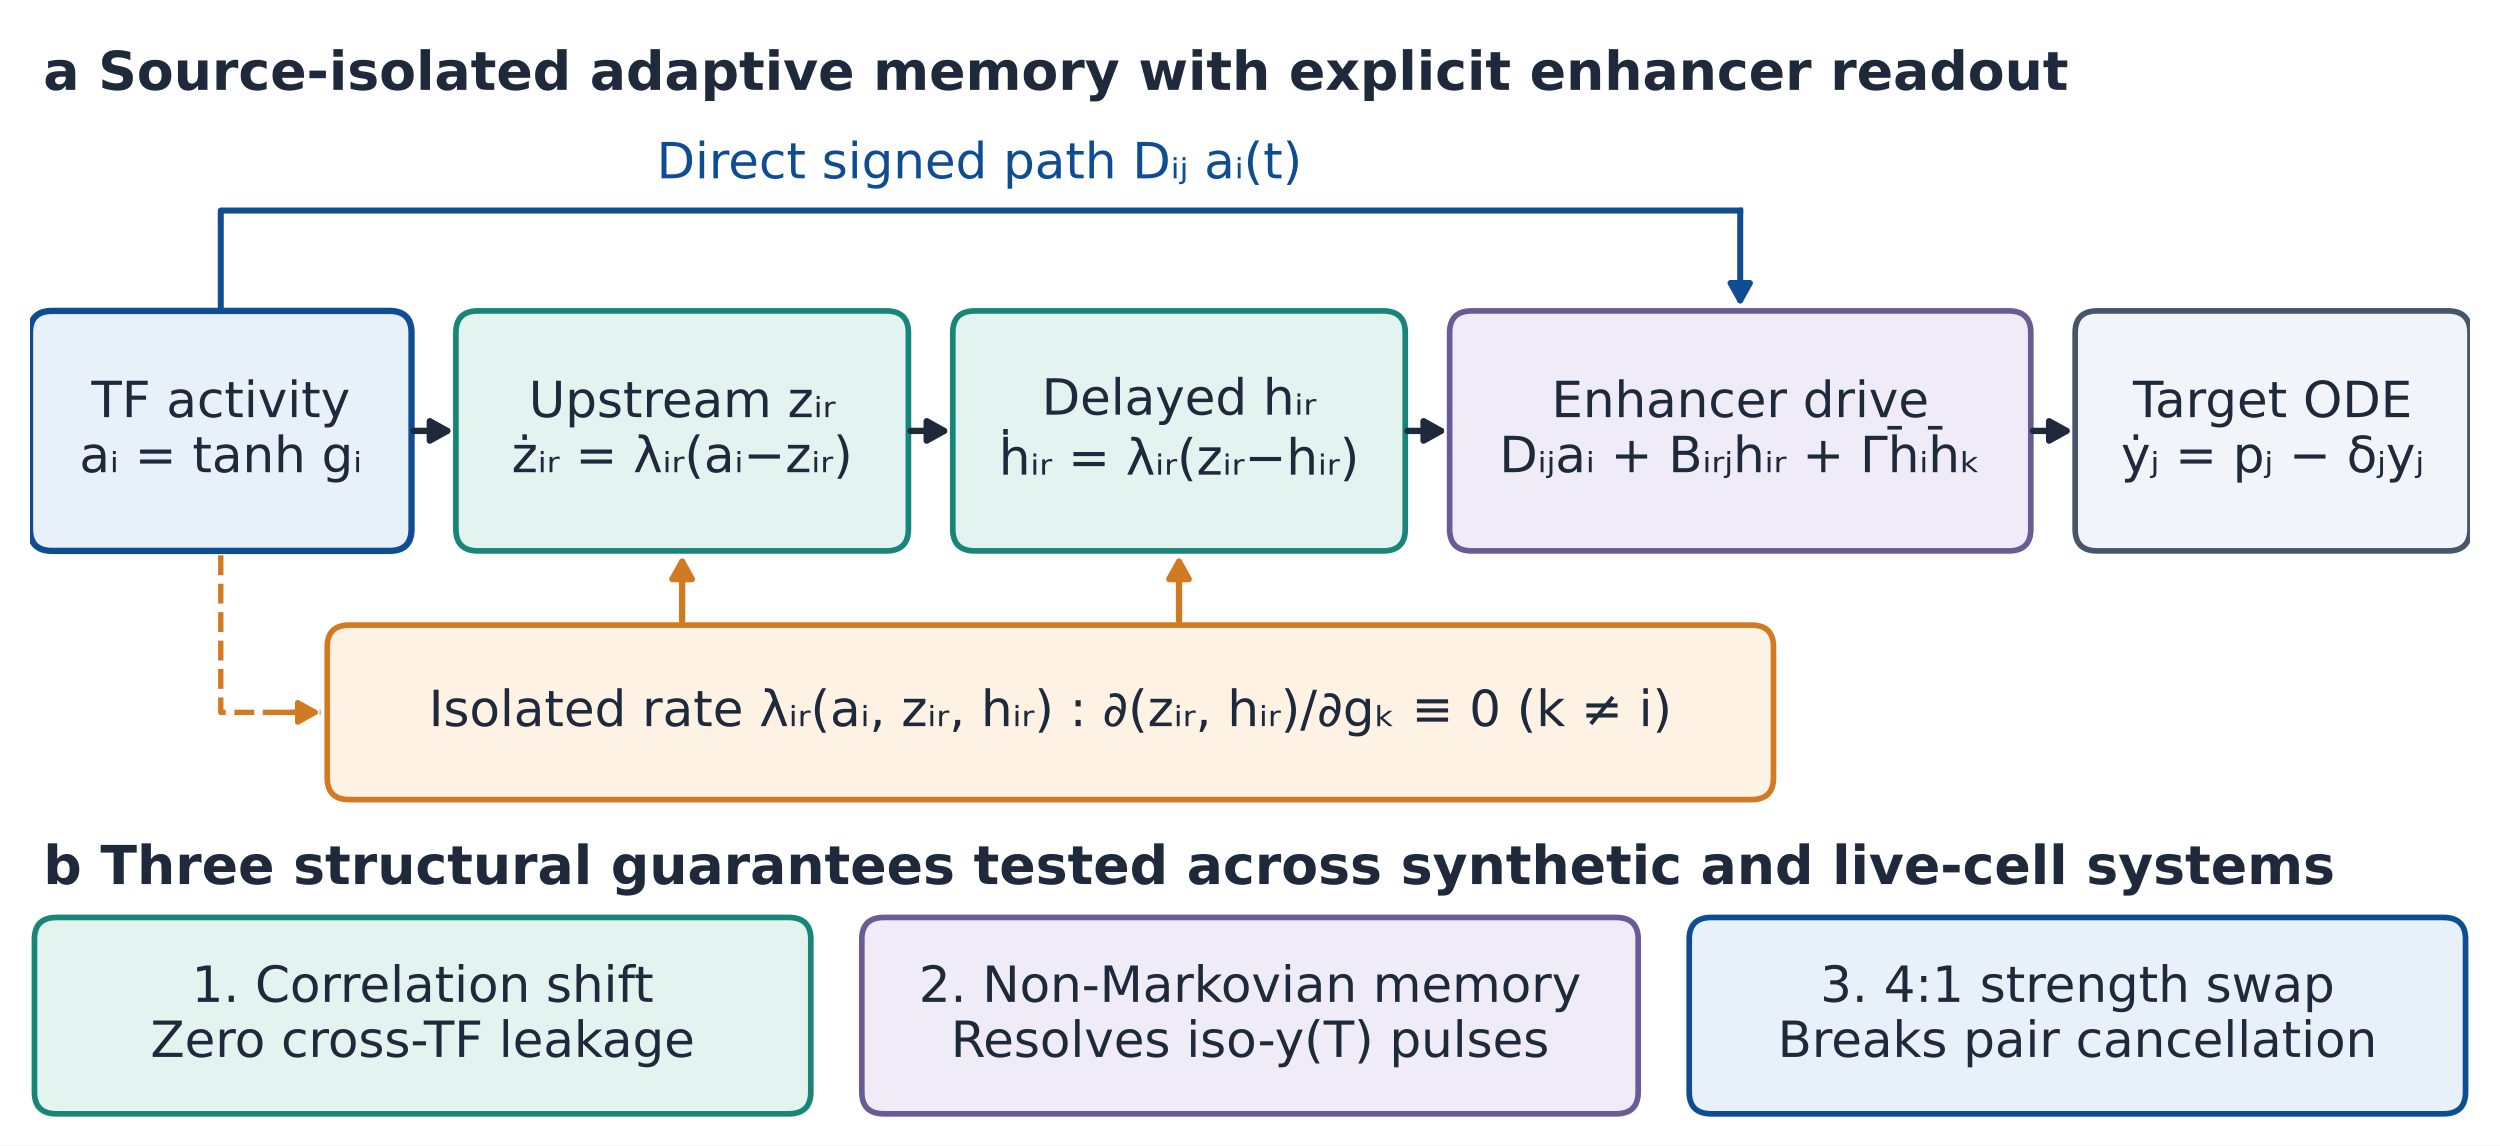
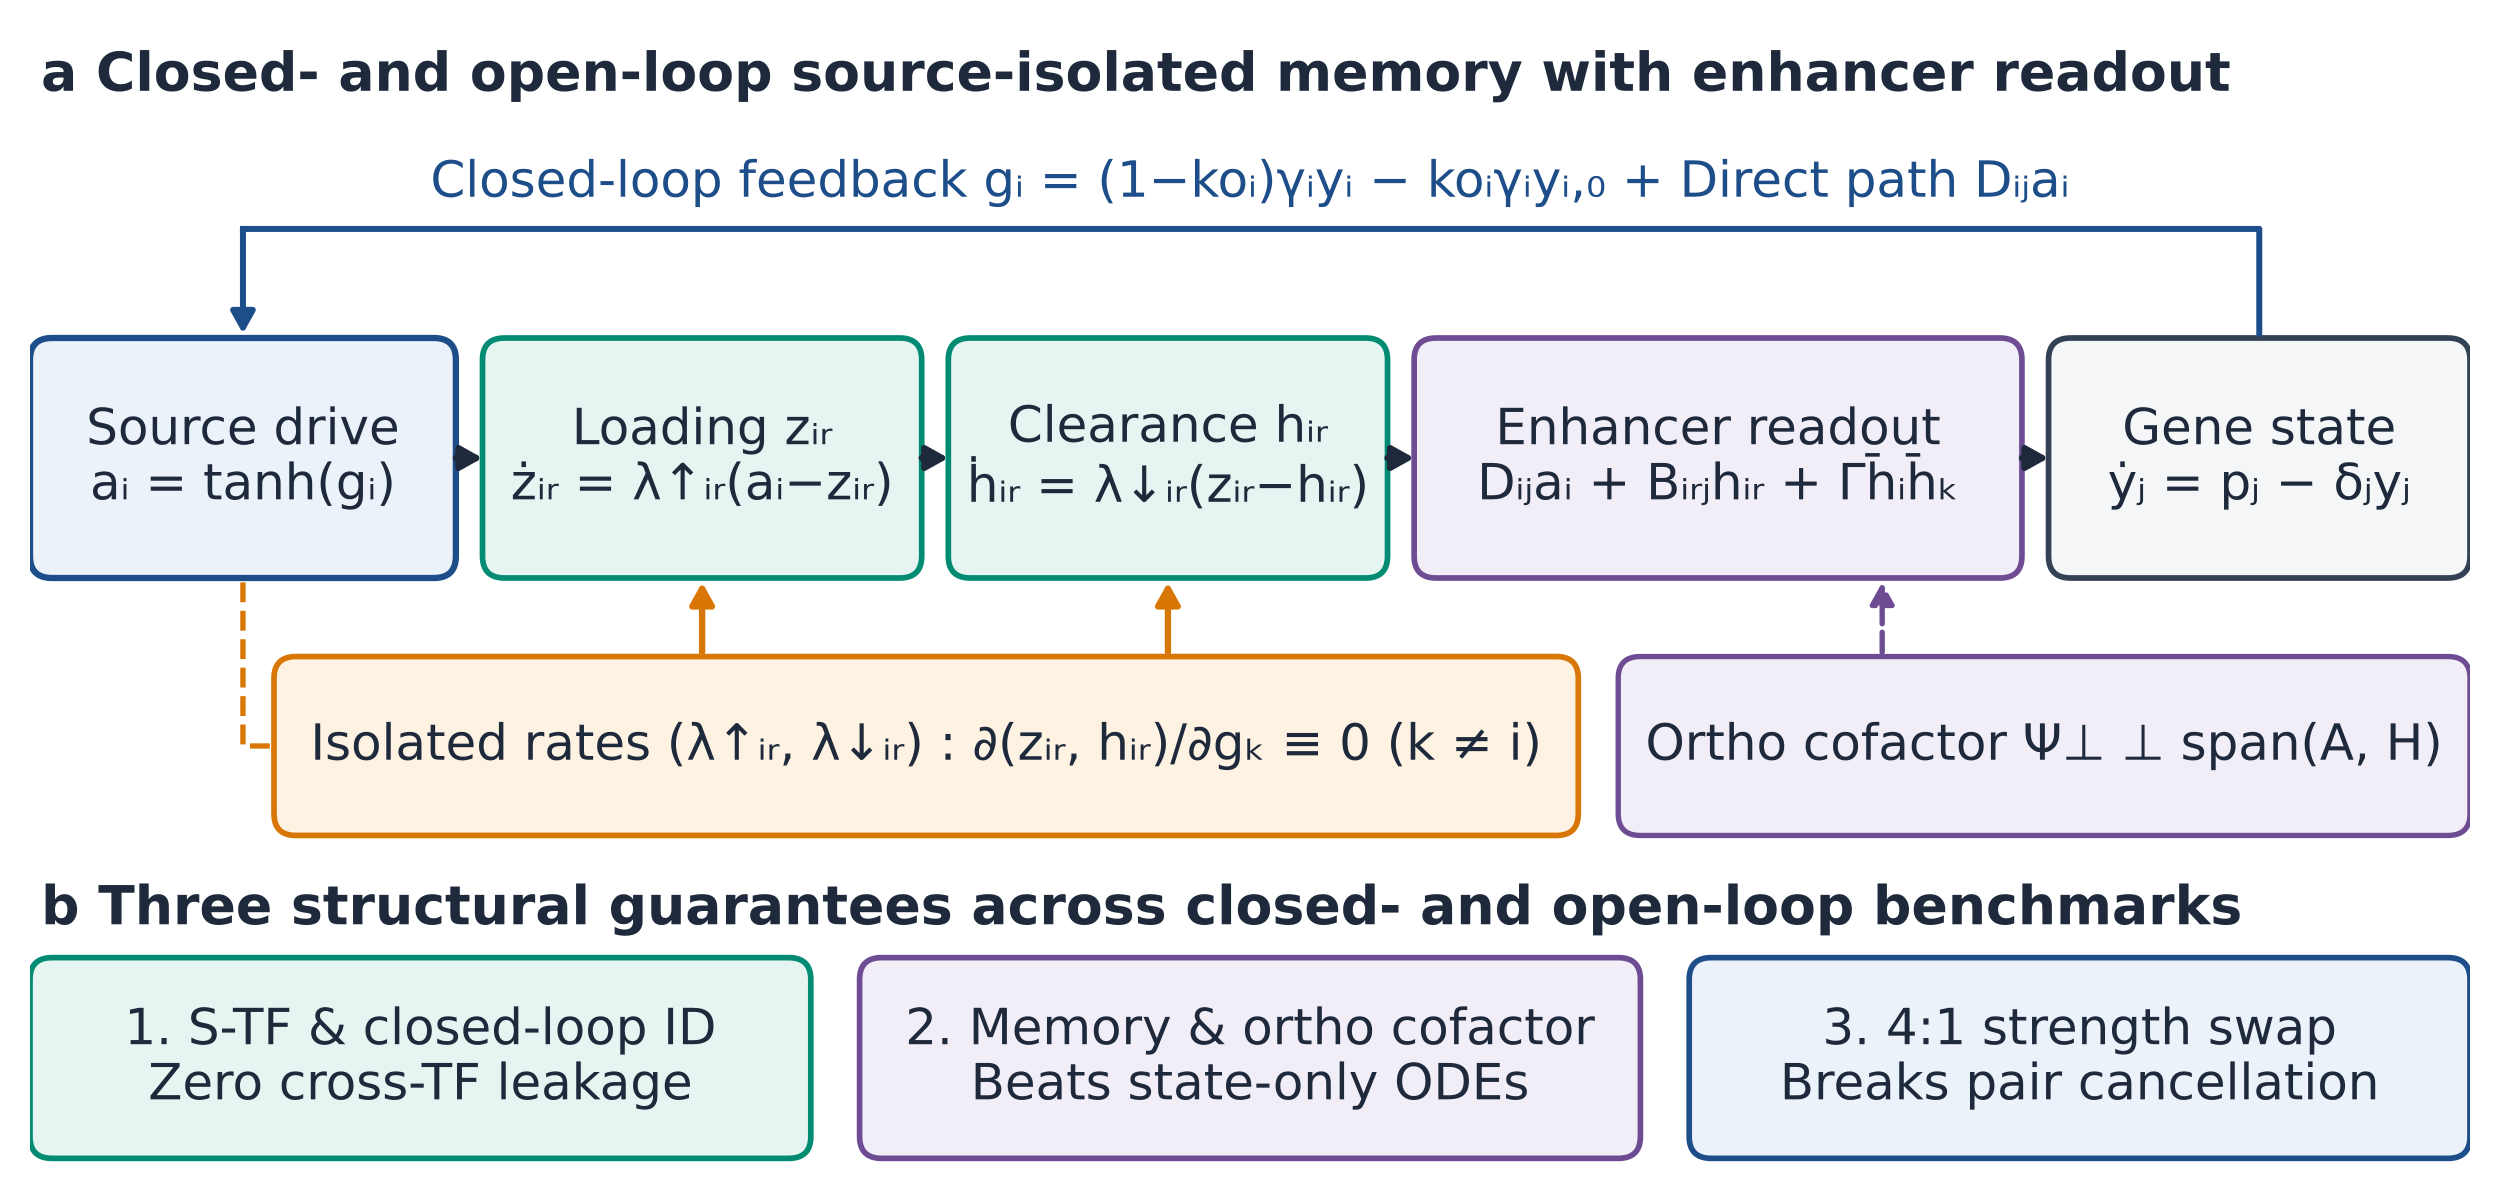
- <svg xmlns="http://www.w3.org/2000/svg" width="396pt" height="181.44pt" viewBox="0 0 396 181.44" version="1.1">
+ <svg xmlns="http://www.w3.org/2000/svg" width="396pt" height="188.64pt" viewBox="0 0 396 188.64" version="1.1">
  <defs>
    <style type="text/css">*{stroke-linejoin: round; stroke-linecap: butt}</style>
  </defs>
  <g id="figure_1">
    <g id="patch_1">
-       <path d="M 0 181.44  L 396 181.44  L 396 0  L 0 0  z " style="fill: #ffffff" />
+       <path d="M 0 188.64  L 396 188.64  L 396 0  L 0 0  z " style="fill: #ffffff" />
    </g>
    <g id="axes_1">
      <g id="patch_2">
-         <path d="M 8.266 87.264  L 61.672 87.264  Q 65.186 87.264 65.186 83.808  L 65.186 52.704  Q 65.186 49.248 61.672 49.248  L 8.266 49.248  Q 4.752 49.248 4.752 52.704  L 4.752 83.808  Q 4.752 87.264 8.266 87.264  z " clip-path="url(#pb3483a09b9)" style="fill: #e8f0fa; stroke: #0f4d92; stroke-linejoin: miter" />
+         <path d="M 8.266 91.555  L 68.7 91.555  Q 72.213 91.555 72.213 88.099  L 72.213 56.995  Q 72.213 53.539 68.7 53.539  L 8.266 53.539  Q 4.752 53.539 4.752 56.995  L 4.752 88.099  Q 4.752 91.555 8.266 91.555  z " clip-path="url(#paa6c929bff)" style="fill: #ebf2fa; stroke: #1d4e89; stroke-linejoin: miter" />
      </g>
      <g id="patch_3">
-         <path d="M 75.727 87.264  L 140.377 87.264  Q 143.891 87.264 143.891 83.808  L 143.891 52.704  Q 143.891 49.248 140.377 49.248  L 75.727 49.248  Q 72.213 49.248 72.213 52.704  L 72.213 83.808  Q 72.213 87.264 75.727 87.264  z " clip-path="url(#pb3483a09b9)" style="fill: #e2f3f0; stroke: #178577; stroke-width: 0.9; stroke-linejoin: miter" />
+         <path d="M 79.943 91.555  L 142.485 91.555  Q 145.999 91.555 145.999 88.099  L 145.999 56.995  Q 145.999 53.539 142.485 53.539  L 79.943 53.539  Q 76.429 53.539 76.429 56.995  L 76.429 88.099  Q 76.429 91.555 79.943 91.555  z " clip-path="url(#paa6c929bff)" style="fill: #e6f5f1; stroke: #008b72; stroke-width: 0.9; stroke-linejoin: miter" />
      </g>
      <g id="patch_4">
-         <path d="M 154.431 87.264  L 219.082 87.264  Q 222.595 87.264 222.595 83.808  L 222.595 52.704  Q 222.595 49.248 219.082 49.248  L 154.431 49.248  Q 150.918 49.248 150.918 52.704  L 150.918 83.808  Q 150.918 87.264 154.431 87.264  z " clip-path="url(#pb3483a09b9)" style="fill: #e2f3f0; stroke: #178577; stroke-width: 0.9; stroke-linejoin: miter" />
+         <path d="M 153.729 91.555  L 216.271 91.555  Q 219.784 91.555 219.784 88.099  L 219.784 56.995  Q 219.784 53.539 216.271 53.539  L 153.729 53.539  Q 150.215 53.539 150.215 56.995  L 150.215 88.099  Q 150.215 91.555 153.729 91.555  z " clip-path="url(#paa6c929bff)" style="fill: #e6f5f1; stroke: #008b72; stroke-width: 0.9; stroke-linejoin: miter" />
      </g>
      <g id="patch_5">
-         <path d="M 233.136 87.264  L 318.165 87.264  Q 321.679 87.264 321.679 83.808  L 321.679 52.704  Q 321.679 49.248 318.165 49.248  L 233.136 49.248  Q 229.622 49.248 229.622 52.704  L 229.622 83.808  Q 229.622 87.264 233.136 87.264  z " clip-path="url(#pb3483a09b9)" style="fill: #efebf7; stroke: #6b5b95; stroke-width: 0.9; stroke-linejoin: miter" />
+         <path d="M 227.514 91.555  L 316.76 91.555  Q 320.273 91.555 320.273 88.099  L 320.273 56.995  Q 320.273 53.539 316.76 53.539  L 227.514 53.539  Q 224.001 53.539 224.001 56.995  L 224.001 88.099  Q 224.001 91.555 227.514 91.555  z " clip-path="url(#paa6c929bff)" style="fill: #f2eef8; stroke: #6d4c94; stroke-width: 0.9; stroke-linejoin: miter" />
      </g>
      <g id="patch_6">
-         <path d="M 332.22 87.264  L 387.734 87.264  Q 391.248 87.264 391.248 83.808  L 391.248 52.704  Q 391.248 49.248 387.734 49.248  L 332.22 49.248  Q 328.706 49.248 328.706 52.704  L 328.706 83.808  Q 328.706 87.264 332.22 87.264  z " clip-path="url(#pb3483a09b9)" style="fill: #f1f5f9; stroke: #475569; stroke-width: 0.9; stroke-linejoin: miter" />
+         <path d="M 328.003 91.555  L 387.734 91.555  Q 391.248 91.555 391.248 88.099  L 391.248 56.995  Q 391.248 53.539 387.734 53.539  L 328.003 53.539  Q 324.49 53.539 324.49 56.995  L 324.49 88.099  Q 324.49 91.555 328.003 91.555  z " clip-path="url(#paa6c929bff)" style="fill: #f4f6f8; stroke: #334155; stroke-width: 0.9; stroke-linejoin: miter" />
      </g>
      <g id="patch_7">
-         <path d="M 55.348 126.662  L 277.407 126.662  Q 280.921 126.662 280.921 123.206  L 280.921 102.47  Q 280.921 99.014 277.407 99.014  L 55.348 99.014  Q 51.834 99.014 51.834 102.47  L 51.834 123.206  Q 51.834 126.662 55.348 126.662  z " clip-path="url(#pb3483a09b9)" style="fill: #fdf2e4; stroke: #d17a22; stroke-width: 0.9; stroke-linejoin: miter" />
+         <path d="M 46.915 132.336  L 246.488 132.336  Q 250.001 132.336 250.001 128.88  L 250.001 107.453  Q 250.001 103.997 246.488 103.997  L 46.915 103.997  Q 43.402 103.997 43.402 107.453  L 43.402 128.88  Q 43.402 132.336 46.915 132.336  z " clip-path="url(#paa6c929bff)" style="fill: #fef3e2; stroke: #d97706; stroke-width: 0.9; stroke-linejoin: miter" />
      </g>
      <g id="patch_8">
-         <path d="M 8.968 176.429  L 124.917 176.429  Q 128.431 176.429 128.431 172.973  L 128.431 148.781  Q 128.431 145.325 124.917 145.325  L 8.968 145.325  Q 5.455 145.325 5.455 148.781  L 5.455 172.973  Q 5.455 176.429 8.968 176.429  z " clip-path="url(#pb3483a09b9)" style="fill: #e2f3f0; stroke: #178577; stroke-width: 0.9; stroke-linejoin: miter" />
+         <path d="M 259.839 132.336  L 387.734 132.336  Q 391.248 132.336 391.248 128.88  L 391.248 107.453  Q 391.248 103.997 387.734 103.997  L 259.839 103.997  Q 256.326 103.997 256.326 107.453  L 256.326 128.88  Q 256.326 132.336 259.839 132.336  z " clip-path="url(#paa6c929bff)" style="fill: #f2eef8; stroke: #6d4c94; stroke-width: 0.85; stroke-linejoin: miter" />
      </g>
      <g id="patch_9">
-         <path d="M 140.026 176.429  L 255.974 176.429  Q 259.488 176.429 259.488 172.973  L 259.488 148.781  Q 259.488 145.325 255.974 145.325  L 140.026 145.325  Q 136.512 145.325 136.512 148.781  L 136.512 172.973  Q 136.512 176.429 140.026 176.429  z " clip-path="url(#pb3483a09b9)" style="fill: #efebf7; stroke: #6b5b95; stroke-width: 0.9; stroke-linejoin: miter" />
+         <path d="M 8.266 183.485  L 124.917 183.485  Q 128.431 183.485 128.431 180.029  L 128.431 155.146  Q 128.431 151.69 124.917 151.69  L 8.266 151.69  Q 4.752 151.69 4.752 155.146  L 4.752 180.029  Q 4.752 183.485 8.266 183.485  z " clip-path="url(#paa6c929bff)" style="fill: #e6f5f1; stroke: #008b72; stroke-width: 0.9; stroke-linejoin: miter" />
      </g>
      <g id="patch_10">
-         <path d="M 271.083 176.429  L 387.032 176.429  Q 390.545 176.429 390.545 172.973  L 390.545 148.781  Q 390.545 145.325 387.032 145.325  L 271.083 145.325  Q 267.569 145.325 267.569 148.781  L 267.569 172.973  Q 267.569 176.429 271.083 176.429  z " clip-path="url(#pb3483a09b9)" style="fill: #e8f0fa; stroke: #0f4d92; stroke-width: 0.9; stroke-linejoin: miter" />
+         <path d="M 139.674 183.485  L 256.326 183.485  Q 259.839 183.485 259.839 180.029  L 259.839 155.146  Q 259.839 151.69 256.326 151.69  L 139.674 151.69  Q 136.161 151.69 136.161 155.146  L 136.161 180.029  Q 136.161 183.485 139.674 183.485  z " clip-path="url(#paa6c929bff)" style="fill: #f2eef8; stroke: #6d4c94; stroke-width: 0.9; stroke-linejoin: miter" />
+       </g>
+       <g id="patch_11">
+         <path d="M 271.083 183.485  L 387.734 183.485  Q 391.248 183.485 391.248 180.029  L 391.248 155.146  Q 391.248 151.69 387.734 151.69  L 271.083 151.69  Q 267.569 151.69 267.569 155.146  L 267.569 180.029  Q 267.569 183.485 271.083 183.485  z " clip-path="url(#paa6c929bff)" style="fill: #ebf2fa; stroke: #1d4e89; stroke-width: 0.9; stroke-linejoin: miter" />
      </g>
      <g id="line2d_1">
-         <path d="M 34.969 48.902  L 34.969 33.35  L 275.651 33.35  " clip-path="url(#pb3483a09b9)" style="fill: none; stroke: #0f4d92; stroke-width: 0.95; stroke-linecap: square" />
+         <path d="M 357.869 52.848  L 357.869 36.259  L 38.483 36.259  " clip-path="url(#paa6c929bff)" style="fill: none; stroke: #1d4e89; stroke-width: 0.95; stroke-linecap: square" />
      </g>
      <g id="line2d_2">
-         <path d="M 34.969 87.955  L 34.969 112.838  L 50.78 112.838  " clip-path="url(#pb3483a09b9)" style="fill: none; stroke-dasharray: 3.145,1.36; stroke-dashoffset: 0; stroke: #d17a22; stroke-width: 0.85" />
+         <path d="M 38.483 92.246  L 38.483 118.166  L 43.05 118.166  " clip-path="url(#paa6c929bff)" style="fill: none; stroke-dasharray: 3.145,1.36; stroke-dashoffset: 0; stroke: #d97706; stroke-width: 0.85" />
      </g>
      <g id="text_1">
-         <text style="font-weight: 700; font-size: 8.5px; font-family: 'DejaVu Sans', 'Arial', 'Helvetica', sans-serif; text-anchor: start; fill: #1e293b" x="6.86" y="14.235" transform="rotate(-0 6.86016 14.23547)">a   Source-isolated adaptive memory with explicit enhancer readout</text>
+         <text style="font-weight: 700; font-size: 8.5px; font-family: 'DejaVu Sans', 'Arial', 'Helvetica', sans-serif; text-anchor: start; fill: #1e293b" x="6.509" y="14.379" transform="rotate(-0 6.5088 14.37947)">a   Closed- and open-loop source-isolated memory with enhancer readout</text>
      </g>
      <g id="text_2">
-         <text style="font-size: 7.9px; font-family: 'DejaVu Sans', 'Arial', 'Helvetica', sans-serif; fill: #1e293b" transform="translate(14.46908 66.0728)">TF activity</text>
-         <text style="font-size: 7.9px; font-family: 'DejaVu Sans', 'Arial', 'Helvetica', sans-serif; fill: #1e293b" transform="translate(12.57678 74.79901)">aᵢ = tanh gᵢ</text>
+         <text style="font-size: 7.9px; font-family: 'DejaVu Sans', 'Arial', 'Helvetica', sans-serif; fill: #1e293b" transform="translate(13.66483 70.364)">Source drive</text>
+         <text style="font-size: 7.9px; font-family: 'DejaVu Sans', 'Arial', 'Helvetica', sans-serif; fill: #1e293b" transform="translate(14.26351 79.09022)">aᵢ = tanh(gᵢ)</text>
      </g>
      <g id="text_3">
-         <text style="font-size: 7.9px; font-family: 'DejaVu Sans', 'Arial', 'Helvetica', sans-serif; fill: #1e293b" transform="translate(83.75687 66.0728)">Upstream zᵢᵣ</text>
-         <text style="font-size: 7.9px; font-family: 'DejaVu Sans', 'Arial', 'Helvetica', sans-serif; fill: #1e293b" transform="translate(81.04372 74.79901)">żᵢᵣ = λᵢᵣ(aᵢ−zᵢᵣ)</text>
+         <text style="font-size: 7.9px; font-family: 'DejaVu Sans', 'Arial', 'Helvetica', sans-serif; fill: #1e293b" transform="translate(90.57224 70.364)">Loading zᵢᵣ</text>
+         <text style="font-size: 7.9px; font-family: 'DejaVu Sans', 'Arial', 'Helvetica', sans-serif; fill: #1e293b" transform="translate(80.89598 79.09022)">żᵢᵣ = λ↑ᵢᵣ(aᵢ−zᵢᵣ)</text>
      </g>
      <g id="text_4">
-         <text style="font-size: 7.9px; font-family: 'DejaVu Sans', 'Arial', 'Helvetica', sans-serif; fill: #1e293b" transform="translate(165.0037 65.68171)">Delayed hᵢᵣ</text>
-         <text style="font-size: 7.9px; font-family: 'DejaVu Sans', 'Arial', 'Helvetica', sans-serif; fill: #1e293b" transform="translate(158.2134 75.1901)">ḣᵢᵣ = λᵢᵣ(zᵢᵣ−hᵢᵣ)</text>
+         <text style="font-size: 7.9px; font-family: 'DejaVu Sans', 'Arial', 'Helvetica', sans-serif; fill: #1e293b" transform="translate(159.6561 69.97291)">Clearance hᵢᵣ</text>
+         <text style="font-size: 7.9px; font-family: 'DejaVu Sans', 'Arial', 'Helvetica', sans-serif; fill: #1e293b" transform="translate(153.1466 79.4813)">ḣᵢᵣ = λ↓ᵢᵣ(zᵢᵣ−hᵢᵣ)</text>
      </g>
      <g id="text_5">
-         <text style="font-size: 7.9px; font-family: 'DejaVu Sans', 'Arial', 'Helvetica', sans-serif; fill: #1e293b" transform="translate(245.7454 66.0728)">Enhancer drive</text>
-         <text style="font-size: 7.9px; font-family: 'DejaVu Sans', 'Arial', 'Helvetica', sans-serif; fill: #1e293b" transform="translate(237.4886 74.79901)">Dᵢⱼaᵢ + Bᵢᵣⱼhᵢᵣ + Γh̄ᵢh̄ₖ</text>
+         <text style="font-size: 7.9px; font-family: 'DejaVu Sans', 'Arial', 'Helvetica', sans-serif; fill: #1e293b" transform="translate(236.8665 70.364)">Enhancer readout</text>
+         <text style="font-size: 7.9px; font-family: 'DejaVu Sans', 'Arial', 'Helvetica', sans-serif; fill: #1e293b" transform="translate(233.975 79.09022)">Dᵢⱼaᵢ + Bᵢᵣⱼhᵢᵣ + Γh̄ᵢh̄ₖ</text>
      </g>
      <g id="text_6">
-         <text style="font-size: 7.9px; font-family: 'DejaVu Sans', 'Arial', 'Helvetica', sans-serif; fill: #1e293b" transform="translate(337.852 66.0728)">Target ODE</text>
-         <text style="font-size: 7.9px; font-family: 'DejaVu Sans', 'Arial', 'Helvetica', sans-serif; fill: #1e293b" transform="translate(335.9727 74.79901)">ẏⱼ = pⱼ − δⱼyⱼ</text>
-       </g>
-       <g id="patch_11">
-         <path d="M 65.537 68.256  Q 68.7 68.256 70.837 68.256  " style="fill: none; stroke: #1e293b; stroke-linecap: round" />
-         <path d="M 68.083 66.717  L 70.837 68.256  L 68.083 69.795  z " style="fill: #1e293b; stroke: #1e293b; stroke-linecap: round" />
+         <text style="font-size: 7.9px; font-family: 'DejaVu Sans', 'Arial', 'Helvetica', sans-serif; fill: #1e293b" transform="translate(336.1827 70.364)">Gene state</text>
+         <text style="font-size: 7.9px; font-family: 'DejaVu Sans', 'Arial', 'Helvetica', sans-serif; fill: #1e293b" transform="translate(333.8645 79.09022)">ẏⱼ = pⱼ − δⱼyⱼ</text>
      </g>
      <g id="patch_12">
-         <path d="M 144.242 68.256  Q 147.404 68.256 149.541 68.256  " style="fill: none; stroke: #1e293b; stroke-linecap: round" />
-         <path d="M 146.787 66.717  L 149.541 68.256  L 146.787 69.795  z " style="fill: #1e293b; stroke: #1e293b; stroke-linecap: round" />
+         <path d="M 72.213 72.547  Q 74.321 72.547 75.404 72.547  " style="fill: none; stroke: #1e293b; stroke-linecap: round" />
+         <path d="M 72.616 70.989  L 75.404 72.547  L 72.616 74.105  z " style="fill: #1e293b; stroke: #1e293b; stroke-linecap: round" />
      </g>
      <g id="patch_13">
-         <path d="M 222.947 68.256  Q 226.109 68.256 228.246 68.256  " style="fill: none; stroke: #1e293b; stroke-linecap: round" />
-         <path d="M 225.492 66.717  L 228.246 68.256  L 225.492 69.795  z " style="fill: #1e293b; stroke: #1e293b; stroke-linecap: round" />
+         <path d="M 145.999 72.547  Q 148.107 72.547 149.19 72.547  " style="fill: none; stroke: #1e293b; stroke-linecap: round" />
+         <path d="M 146.402 70.989  L 149.19 72.547  L 146.402 74.105  z " style="fill: #1e293b; stroke: #1e293b; stroke-linecap: round" />
      </g>
      <g id="patch_14">
-         <path d="M 322.03 68.256  Q 325.192 68.256 327.33 68.256  " style="fill: none; stroke: #1e293b; stroke-linecap: round" />
-         <path d="M 324.576 66.717  L 327.33 68.256  L 324.576 69.795  z " style="fill: #1e293b; stroke: #1e293b; stroke-linecap: round" />
+         <path d="M 219.784 72.547  Q 221.892 72.547 222.976 72.547  " style="fill: none; stroke: #1e293b; stroke-linecap: round" />
+         <path d="M 220.188 70.989  L 222.976 72.547  L 220.188 74.105  z " style="fill: #1e293b; stroke: #1e293b; stroke-linecap: round" />
      </g>
      <g id="patch_15">
-         <path d="M 275.651 33.35  Q 275.651 40.954 275.651 47.583  " style="fill: none; stroke: #0f4d92; stroke-width: 0.95; stroke-linecap: round" />
-         <path d="M 277.19 44.829  L 275.651 47.583  L 274.112 44.829  z " style="fill: #0f4d92; stroke: #0f4d92; stroke-width: 0.95; stroke-linecap: round" />
+         <path d="M 320.273 72.547  Q 322.381 72.547 323.465 72.547  " style="fill: none; stroke: #1e293b; stroke-linecap: round" />
+         <path d="M 320.677 70.989  L 323.465 72.547  L 320.677 74.105  z " style="fill: #1e293b; stroke: #1e293b; stroke-linecap: round" />
+       </g>
+       <g id="patch_16">
+         <path d="M 38.483 36.259  Q 38.483 44.554 38.483 51.874  " style="fill: none; stroke: #1d4e89; stroke-width: 0.95; stroke-linecap: round" />
+         <path d="M 40.041 49.086  L 38.483 51.874  L 36.925 49.086  z " style="fill: #1d4e89; stroke: #1d4e89; stroke-width: 0.95; stroke-linecap: round" />
      </g>
      <g id="text_7">
-         <text style="font-size: 7.9px; font-family: 'DejaVu Sans', 'Arial', 'Helvetica', sans-serif; text-anchor: middle; fill: #0f4d92" x="155.134" y="28.251" transform="rotate(-0 155.1341 28.25145)">Direct signed path  Dᵢⱼ aᵢ(t)</text>
+         <text style="font-size: 7.9px; font-family: 'DejaVu Sans', 'Arial', 'Helvetica', sans-serif; text-anchor: middle; fill: #1d4e89" x="198" y="31.16" transform="rotate(-0 198 31.16025)">Closed-loop feedback  gᵢ = (1−koᵢ)γᵢyᵢ − koᵢγᵢyᵢ,₀   +   Direct path  Dᵢⱼaᵢ</text>
      </g>
      <g id="text_8">
-         <text style="font-size: 7.9px; font-family: 'DejaVu Sans', 'Arial', 'Helvetica', sans-serif; text-anchor: middle; fill: #1e293b" x="166.378" y="115.018" transform="rotate(-0 166.3776 115.0183)">Isolated rate  λᵢᵣ(aᵢ, zᵢᵣ, hᵢᵣ) : ∂(zᵢᵣ, hᵢᵣ)/∂gₖ ≡ 0 (k ≠ i)</text>
-       </g>
-       <g id="patch_16">
-         <path d="M 108.052 98.323  Q 108.052 93.139 108.052 88.98  " style="fill: none; stroke: #d17a22; stroke-linecap: round" />
-         <path d="M 106.513 91.734  L 108.052 88.98  L 109.591 91.734  z " style="fill: #d17a22; stroke: #d17a22; stroke-linecap: round" />
+         <text style="font-size: 7.9px; font-family: 'DejaVu Sans', 'Arial', 'Helvetica', sans-serif; text-anchor: middle; fill: #1e293b" x="146.701" y="120.346" transform="rotate(-0 146.7014 120.3463)">Isolated rates  (λ↑ᵢᵣ, λ↓ᵢᵣ) : ∂(zᵢᵣ, hᵢᵣ)/∂gₖ ≡ 0  (k ≠ i)</text>
      </g>
      <g id="patch_17">
-         <path d="M 186.756 98.323  Q 186.756 93.139 186.756 88.98  " style="fill: none; stroke: #d17a22; stroke-linecap: round" />
-         <path d="M 185.217 91.734  L 186.756 88.98  L 188.295 91.734  z " style="fill: #d17a22; stroke: #d17a22; stroke-linecap: round" />
+         <path d="M 111.214 103.306  Q 111.214 97.776 111.214 93.271  " style="fill: none; stroke: #d97706; stroke-linecap: round" />
+         <path d="M 109.656 96.059  L 111.214 93.271  L 112.772 96.059  z " style="fill: #d97706; stroke: #d97706; stroke-linecap: round" />
      </g>
      <g id="patch_18">
-         <path d="M 44.807 112.838  Q 47.794 112.838 49.909 112.838  " style="fill: none; stroke: #d17a22; stroke-width: 0.85; stroke-linecap: round" />
-         <path d="M 47.155 111.299  L 49.909 112.838  L 47.155 114.377  z " style="fill: #d17a22; stroke: #d17a22; stroke-width: 0.85; stroke-linecap: round" />
+         <path d="M 185 103.306  Q 185 97.776 185 93.271  " style="fill: none; stroke: #d97706; stroke-linecap: round" />
+         <path d="M 183.442 96.059  L 185 93.271  L 186.558 96.059  z " style="fill: #d97706; stroke: #d97706; stroke-linecap: round" />
      </g>
      <g id="text_9">
-         <text style="font-weight: 700; font-size: 8.5px; font-family: 'DejaVu Sans', 'Arial', 'Helvetica', sans-serif; text-anchor: start; fill: #1e293b" x="6.86" y="140.034" transform="rotate(-0 6.86016 140.0339)">b   Three structural guarantees tested across synthetic and live-cell systems</text>
+         <text style="font-size: 7.9px; font-family: 'DejaVu Sans', 'Arial', 'Helvetica', sans-serif; text-anchor: middle; fill: #1e293b" x="323.787" y="120.346" transform="rotate(-0 323.7869 120.3463)">Ortho cofactor  Ψ⊥ ⊥ span(A, H)</text>
+       </g>
+       <g id="patch_19">
+         <path d="M 298.138 103.306  Q 298.138 97.776 298.138 93.118  " style="fill: none; stroke-dasharray: 3.145,1.36; stroke-dashoffset: 0; stroke: #6d4c94; stroke-width: 0.85; stroke-linecap: round" />
+         <path d="M 296.58 95.906  L 298.138 93.118  L 299.696 95.906  z " style="fill: #6d4c94; stroke-dasharray: 3.145,1.36; stroke-dashoffset: 0; stroke: #6d4c94; stroke-width: 0.85; stroke-linecap: round" />
      </g>
      <g id="text_10">
-         <text style="font-size: 7.9px; font-family: 'DejaVu Sans', 'Arial', 'Helvetica', sans-serif; fill: #1e293b" transform="translate(30.35584 158.6936)">1. Correlation shift</text>
-         <text style="font-size: 7.9px; font-family: 'DejaVu Sans', 'Arial', 'Helvetica', sans-serif; fill: #1e293b" transform="translate(23.83032 167.4198)">Zero cross-TF leakage</text>
+         <text style="font-weight: 700; font-size: 8.5px; font-family: 'DejaVu Sans', 'Arial', 'Helvetica', sans-serif; text-anchor: start; fill: #1e293b" x="6.509" y="146.399" transform="rotate(-0 6.5088 146.3987)">b   Three structural guarantees across closed- and open-loop benchmarks</text>
      </g>
      <g id="text_11">
-         <text style="font-size: 7.9px; font-family: 'DejaVu Sans', 'Arial', 'Helvetica', sans-serif; fill: #1e293b" transform="translate(145.5434 158.6936)">2. Non-Markovian memory</text>
-         <text style="font-size: 7.9px; font-family: 'DejaVu Sans', 'Arial', 'Helvetica', sans-serif; fill: #1e293b" transform="translate(150.6049 167.4198)">Resolves iso-y(T) pulses</text>
+         <text style="font-size: 7.9px; font-family: 'DejaVu Sans', 'Arial', 'Helvetica', sans-serif; fill: #1e293b" transform="translate(19.71165 165.404)">1. S-TF &amp; closed-loop ID</text>
+         <text style="font-size: 7.9px; font-family: 'DejaVu Sans', 'Arial', 'Helvetica', sans-serif; fill: #1e293b" transform="translate(23.47896 174.1302)">Zero cross-TF leakage</text>
      </g>
      <g id="text_12">
-         <text style="font-size: 7.9px; font-family: 'DejaVu Sans', 'Arial', 'Helvetica', sans-serif; fill: #1e293b" transform="translate(288.3149 158.6936)">3. 4:1 strength swap</text>
-         <text style="font-size: 7.9px; font-family: 'DejaVu Sans', 'Arial', 'Helvetica', sans-serif; fill: #1e293b" transform="translate(281.5764 167.4198)">Breaks pair cancellation</text>
+         <text style="font-size: 7.9px; font-family: 'DejaVu Sans', 'Arial', 'Helvetica', sans-serif; fill: #1e293b" transform="translate(143.3943 165.404)">2. Memory &amp; ortho cofactor</text>
+         <text style="font-size: 7.9px; font-family: 'DejaVu Sans', 'Arial', 'Helvetica', sans-serif; fill: #1e293b" transform="translate(153.7569 174.1302)">Beats state-only ODEs</text>
+       </g>
+       <g id="text_13">
+         <text style="font-size: 7.9px; font-family: 'DejaVu Sans', 'Arial', 'Helvetica', sans-serif; fill: #1e293b" transform="translate(288.6662 165.404)">3. 4:1 strength swap</text>
+         <text style="font-size: 7.9px; font-family: 'DejaVu Sans', 'Arial', 'Helvetica', sans-serif; fill: #1e293b" transform="translate(281.9278 174.1302)">Breaks pair cancellation</text>
      </g>
    </g>
  </g>
  <defs>
-     <clipPath id="pb3483a09b9">
-       <rect x="4.752" y="3.629" width="386.496" height="174.182" />
+     <clipPath id="paa6c929bff">
+       <rect x="4.752" y="3.773" width="386.496" height="181.094" />
    </clipPath>
  </defs>
</svg>
